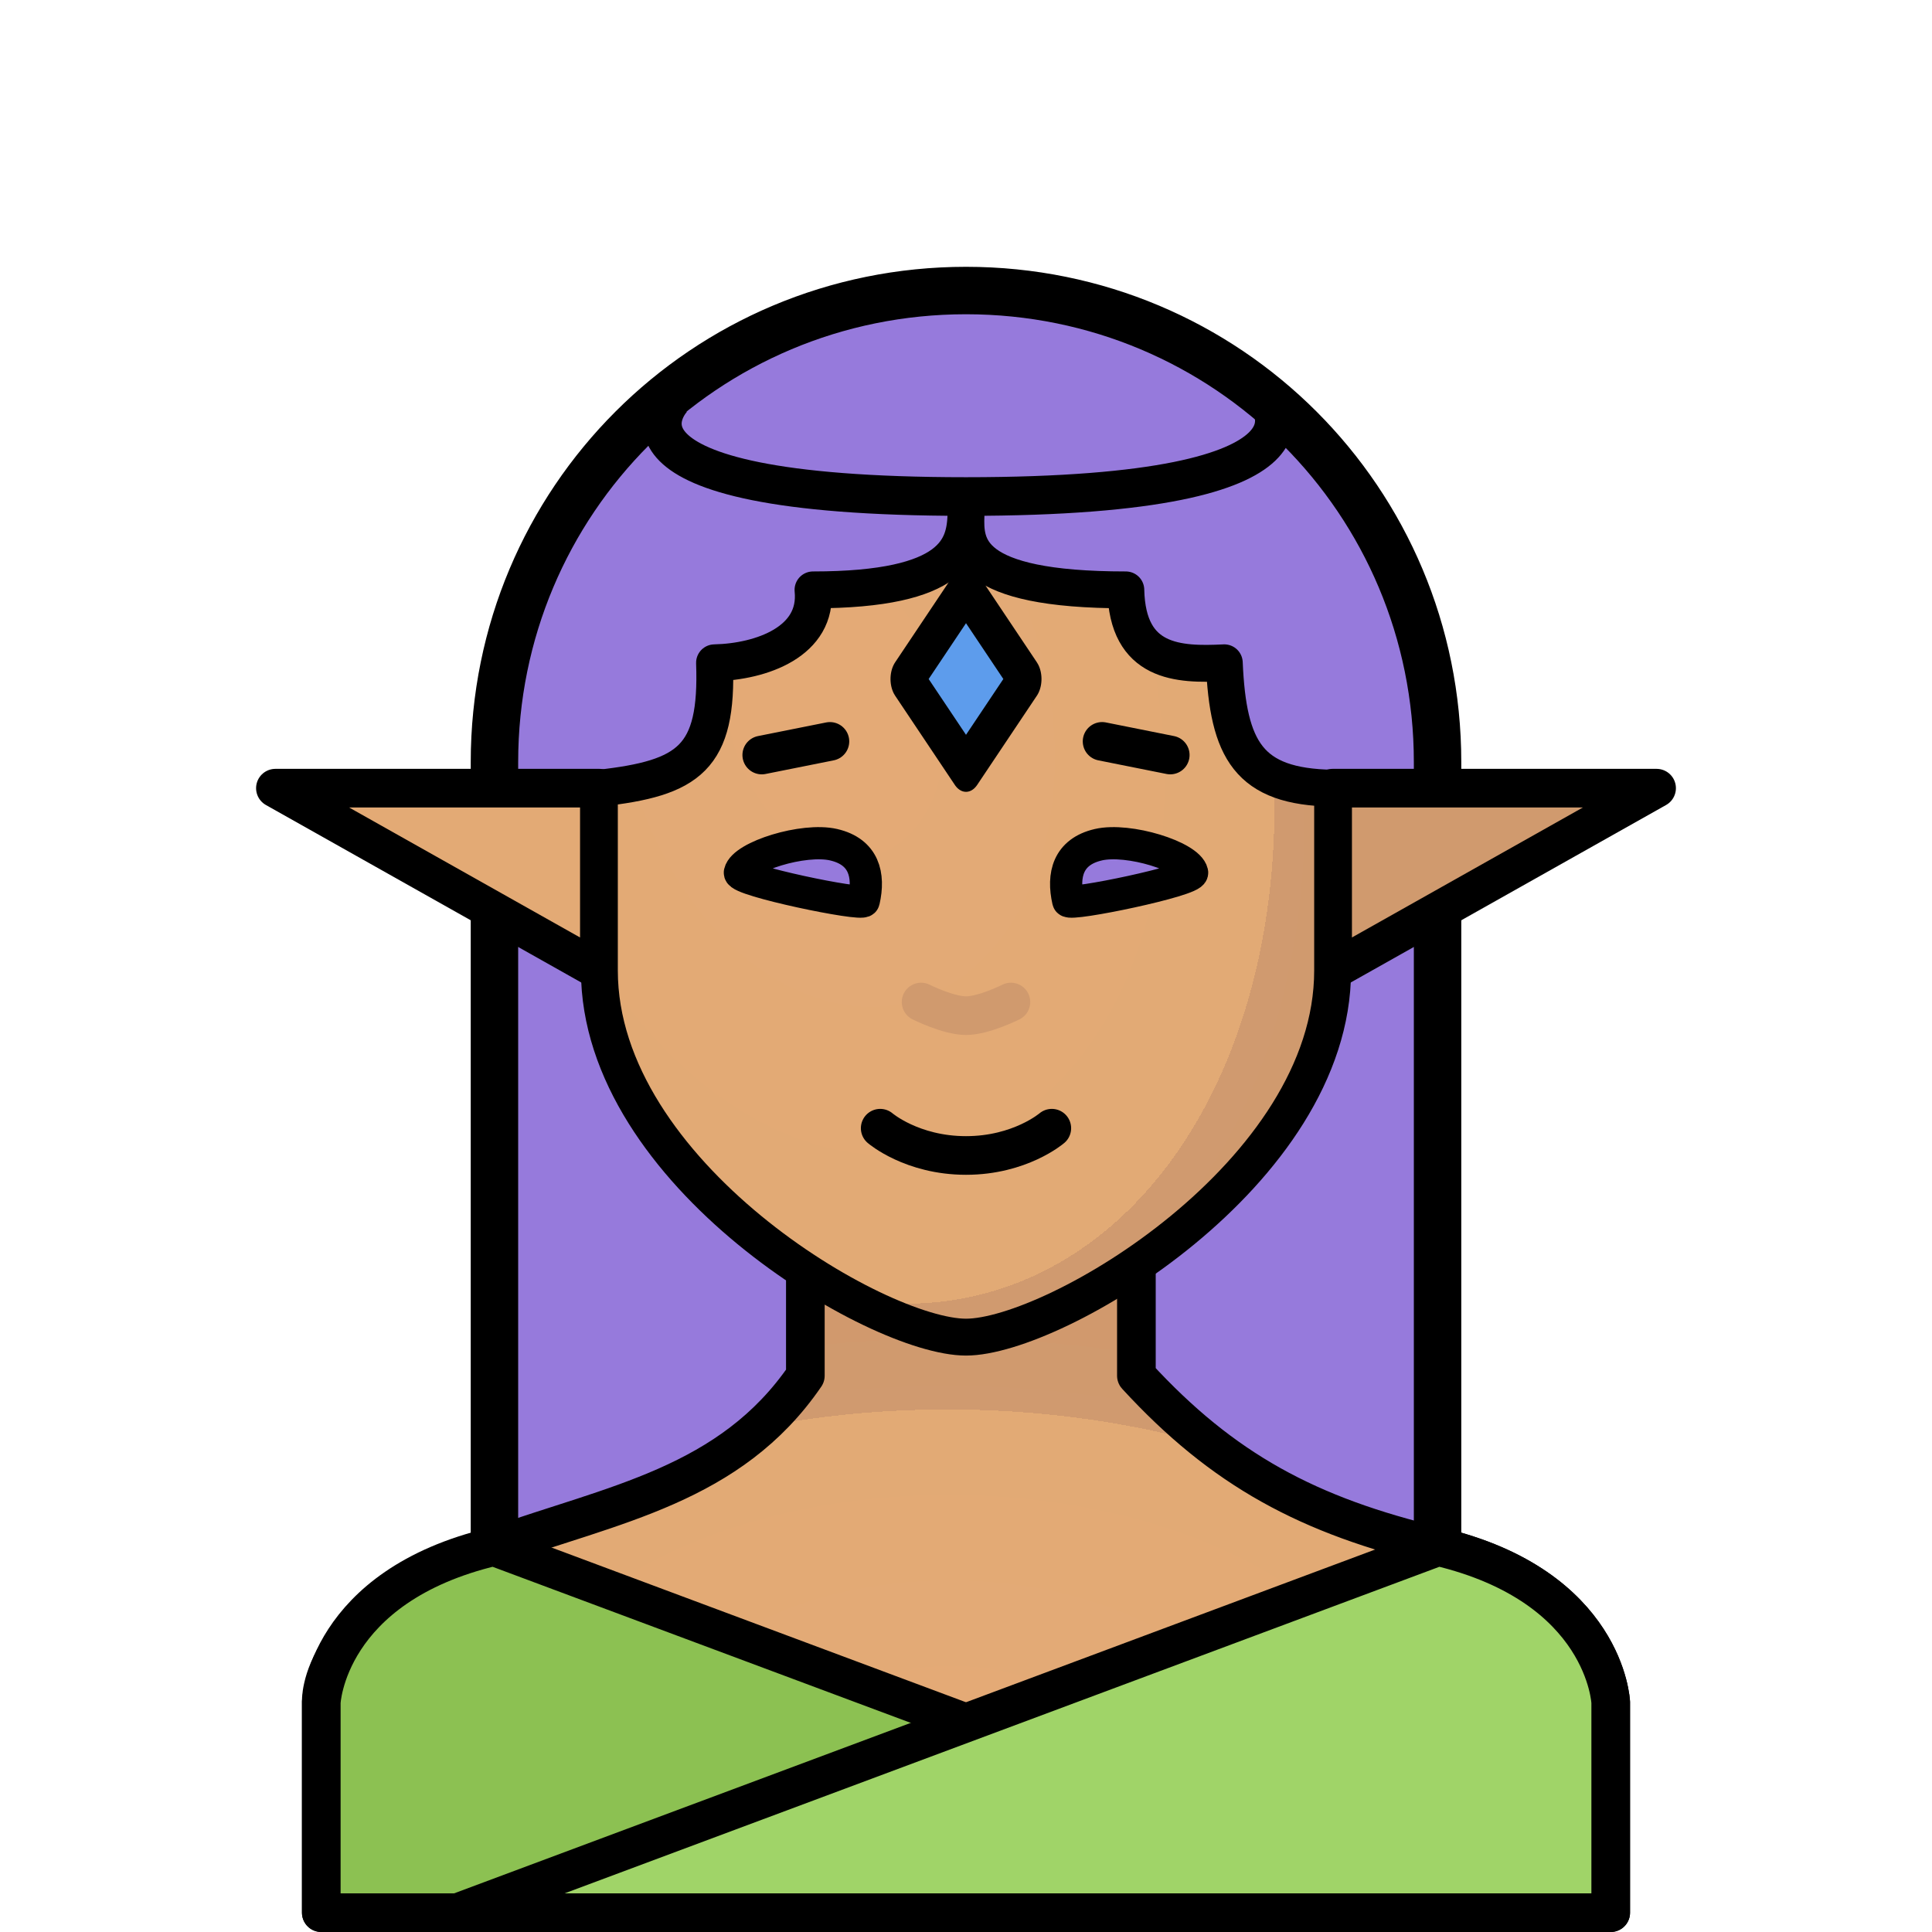
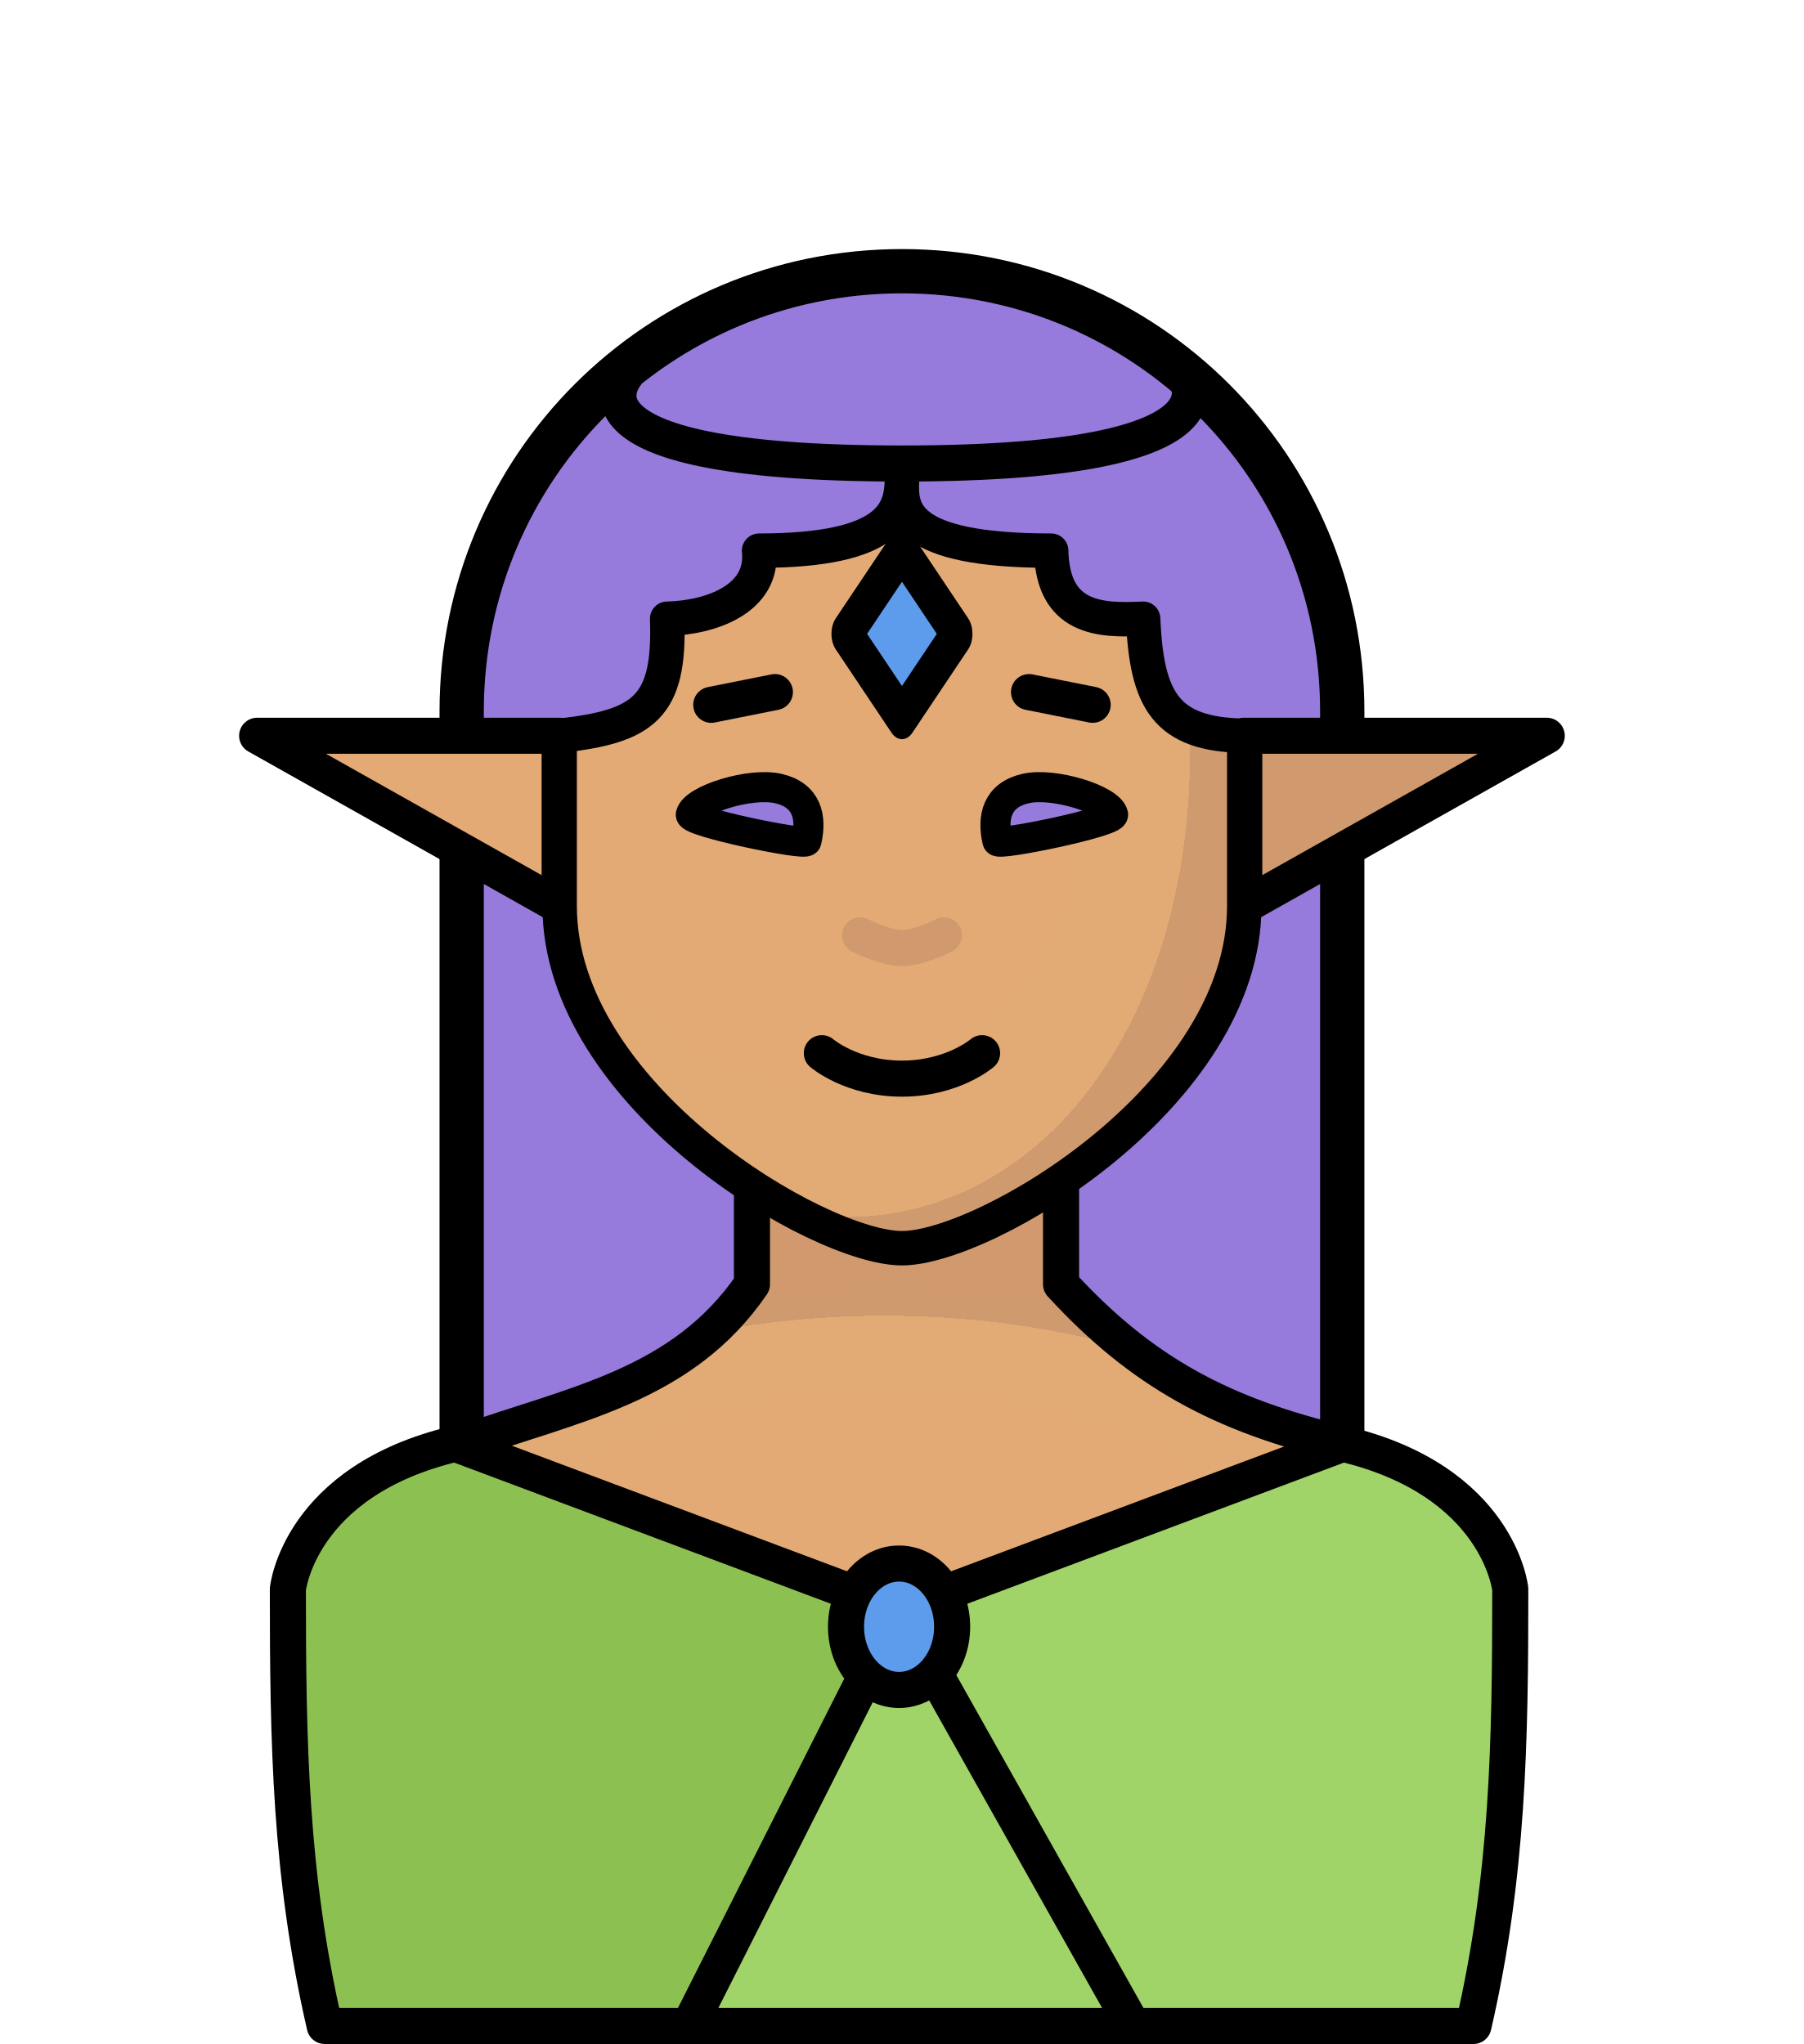
- <svg xmlns="http://www.w3.org/2000/svg" xmlns:xlink="http://www.w3.org/1999/xlink" id="svg3147" version="1.1" viewBox="0 0 150 150" height="150mm" width="150mm">
+ <svg xmlns="http://www.w3.org/2000/svg" xmlns:xlink="http://www.w3.org/1999/xlink" id="svg3147" version="1.1" viewBox="0 0 150 170" height="170mm" width="150mm">
  <defs id="defs3141">
    <pattern id="carreau-pt" patternTransform="translate(-2054.333,1959.279)" height="7.611" width="8.713" patternUnits="userSpaceOnUse">
      <rect y="6.2746067e-06" x="-2.2737368e-13" height="7.611" width="8.713" id="rect119919" style="fill:#800000;fill-opacity:1;stroke:none;stroke-width:1.086;stroke-linecap:round;stroke-linejoin:round;stroke-miterlimit:4;stroke-dasharray:none;stop-color:#000000" />
      <path id="path119921" d="M 3.075,7.611 V 0" style="fill:#800000;stroke:#c11a1a;stroke-width:1.81;stroke-linecap:butt;stroke-linejoin:miter;stroke-miterlimit:4;stroke-dasharray:none;stroke-opacity:1" />
      <path id="path119923" d="M 1.3287401e-5,4.79 H 8.713" style="fill:#c11a1a;fill-opacity:1;stroke:#c11a1a;stroke-width:1.81;stroke-linecap:butt;stroke-linejoin:miter;stroke-miterlimit:4;stroke-dasharray:none;stroke-opacity:1" />
    </pattern>
    <pattern id="pattern115842" patternTransform="translate(-1862,1832)" height="85" width="85" patternUnits="userSpaceOnUse">
      <rect y="0" x="3.4178149e-05" height="85" width="85" id="rect104700" style="fill:#800000;fill-opacity:1;stroke:none;stroke-width:11.339;stroke-linecap:round;stroke-linejoin:round;stroke-miterlimit:4;stroke-dasharray:none;stop-color:#000000" />
      <path id="path104779" d="M 30,85 V 1.0187008e-5" style="fill:#800000;stroke:#c11a1a;stroke-width:18.898;stroke-linecap:butt;stroke-linejoin:miter;stroke-miterlimit:4;stroke-dasharray:none;stroke-opacity:1" />
      <path id="path107256" d="M 0,53.5 H 85" style="fill:#c11a1a;fill-opacity:1;stroke:#c11a1a;stroke-width:18.898;stroke-linecap:butt;stroke-linejoin:miter;stroke-miterlimit:4;stroke-dasharray:none;stroke-opacity:1" />
    </pattern>
    <radialGradient xlink:href="#linearGradient228518" id="radialGradient23876-5-93-4" cx="-391.231" cy="602.332" fx="-391.231" fy="602.332" r="195.663" gradientTransform="matrix(0.3312309,0.00270806,-0.00156891,0.1918979,63.5177,446.6626)" gradientUnits="userSpaceOnUse" />
    <linearGradient id="linearGradient228518">
      <stop style="stop-color:#e4aa76;stop-opacity:1" offset="0" id="stop228510" />
      <stop id="stop228512" offset="0.707" style="stop-color:#e2aa75;stop-opacity:1" />
      <stop id="stop228514" offset="0.707" style="stop-color:#d09a6f;stop-opacity:1" />
      <stop style="stop-color:#d1996c;stop-opacity:1" offset="1" id="stop228516" />
    </linearGradient>
    <radialGradient xlink:href="#linearGradient228518" id="radialGradient1872-4-64-3" cx="-213.612" cy="144.489" fx="-213.612" fy="144.489" r="29.964" gradientTransform="matrix(1.544547,-0.2697189,0.4544362,2.159023,188.1109,110.7658)" gradientUnits="userSpaceOnUse" />
  </defs>
  <g id="layer1">
    <g transform="translate(141.0053,-425.2104)" style="mix-blend-mode:normal" id="g2892">
      <path d="m -66.005,447.767 c 20.283,0 36.612,16.329 36.612,36.612 v 74.301 h -73.223 v -74.301 c 0,-20.283 16.329,-36.612 36.612,-36.612 z" style="fill:#967adc;fill-opacity:1;stroke:#000000;stroke-width:3.683;stroke-linecap:round;stroke-linejoin:round;stop-color:#000000" id="rect1621-9-52-91-6" />
      <path style="fill:#e3aa75;fill-opacity:1;fill-rule:evenodd;stroke:#000000;stroke-width:3;stroke-linecap:round;stroke-linejoin:round;stroke-miterlimit:4;stroke-dasharray:none;stroke-opacity:1" d="m -119.623,486.404 25.153,14.157 v -14.157 z" id="path2574" />
-       <path id="rect8920-8-3-92" style="fill:url(#radialGradient23876-5-93-4);fill-opacity:1;stroke:#000000;stroke-width:3;stroke-linecap:round;stroke-linejoin:round;stroke-miterlimit:4;stroke-dasharray:none;stroke-opacity:1;stop-color:#000000" d="m -78.478,517.696 v 14.325 c -5.824,8.507 -14.888,9.956 -24.19,13.267 -13.88,4.94 -13.392,12.097 -13.392,12.097 v 16.325 h 100.111 v -16.325 c 0,0 -0.371,-9.014 -13.392,-12.097 -10.082,-2.387 -16.719,-5.952 -23.435,-13.267 v -14.325 z" />
+       <path id="rect8920-8-3-92" style="fill:url(#radialGradient23876-5-93-4);fill-opacity:1;stroke:#000000;stroke-width:3;stroke-linecap:round;stroke-linejoin:round;stroke-miterlimit:4;stroke-dasharray:none;stroke-opacity:1;stop-color:#000000" d="m -78.478,517.696 v 14.325 c -5.824,8.507 -14.888,9.956 -24.19,13.267 l 37.457,28.422 35.87,-28.422 C -39.423,542.902 -46.061,539.336 -52.776,532.021 v -14.325 z" />
      <path id="path2574-9" d="M -12.388,486.404 -37.541,500.561 v -14.157 z" style="fill:#d09a6e;fill-opacity:1;fill-rule:evenodd;stroke:#000000;stroke-width:3;stroke-linecap:round;stroke-linejoin:round;stroke-miterlimit:4;stroke-dasharray:none;stroke-opacity:1" />
      <path id="rect1621-9-52-91" style="fill:url(#radialGradient1872-4-64-3);fill-opacity:1;stroke:#000000;stroke-width:2.863;stroke-linecap:round;stroke-linejoin:round;stop-color:#000000" d="m -66.005,465.182 c -0.09,2.401 -0.011,5.827 12.408,5.827 0.127,5.704 4.058,5.839 7.645,5.661 0.295,6.78 1.87,9.629 8.411,9.734 v 14.157 c 0,15.769 -21.559,28.464 -28.464,28.464 -6.906,0 -28.464,-12.695 -28.464,-28.464 v -14.157 c 6.992,-0.781 9.208,-2.33 8.94,-9.734 3.651,-0.08 8.051,-1.653 7.645,-5.661 11.124,0 11.781,-3.362 11.879,-5.827 z" />
      <path style="fill:none;stroke:#000000;stroke-width:3;stroke-linecap:round;stroke-linejoin:miter;stroke-miterlimit:4;stroke-dasharray:none;stroke-opacity:1" d="m -72.667,512.804 c 0,0 2.461,2.117 6.662,2.117 4.201,0 6.662,-2.117 6.662,-2.117" id="path2252-47-2-4" />
      <path style="fill:none;fill-opacity:1;stroke:#d09a6e;stroke-width:3;stroke-linecap:round;stroke-linejoin:miter;stroke-miterlimit:4;stroke-dasharray:none;stroke-opacity:1" d="m -69.492,503.008 c 0,0 2.102,1.058 3.487,1.058 1.384,0 3.487,-1.058 3.487,-1.058" id="path2252-4-5-4-8" />
      <g id="g66903-6-0-58" transform="translate(130.4324,367.6996)">
        <path style="fill:none;stroke:#000000;stroke-width:3;stroke-linecap:round;stroke-linejoin:round;stroke-miterlimit:4;stroke-dasharray:none;stroke-opacity:1" d="m -185.872,115.072 5.292,1.058" id="path66722-4-3-2" />
        <path style="fill:none;stroke:#000000;stroke-width:3;stroke-linecap:round;stroke-linejoin:round;stroke-miterlimit:4;stroke-dasharray:none;stroke-opacity:1" d="m -212.295,116.131 5.292,-1.058" id="path66722-1-5-7-6" />
      </g>
      <path style="fill:none;fill-rule:evenodd;stroke:#000000;stroke-width:3;stroke-linecap:butt;stroke-linejoin:miter;stroke-miterlimit:4;stroke-dasharray:none;stroke-opacity:1" d="m -42.779,456.034 c 0,0 7.068,7.727 -23.226,7.727 -30.294,0 -22.74,-7.63 -22.74,-7.63" id="path2572" />
      <rect style="color:#000000;overflow:visible;fill:#5d9cec;fill-opacity:1;stroke:#000000;stroke-width:3.12;stroke-linecap:round;stroke-linejoin:round;stroke-miterlimit:4;stroke-dasharray:none;stop-color:#000000" id="rect2591" width="8.333" height="8.333" x="224.014" y="342.704" ry="0" transform="matrix(0.5561138,0.8311061,-0.5561138,0.8311061,0,0)" />
      <g transform="translate(171.6437,795.3729)" id="g117622-4" style="fill:#967adc;fill-opacity:1;stroke:#000000;stroke-width:2.5;stroke-miterlimit:4;stroke-dasharray:none;stroke-opacity:1">
        <path d="m -247.919,-304.578 c -2.352,-0.546 -7.003,0.919 -7.286,2.159 -0.134,0.614 9.528,2.616 9.619,2.204 0.46,-2.009 0.02,-3.817 -2.332,-4.362 z" style="opacity:1;fill:#967adc;fill-opacity:1;stroke:#000000;stroke-width:2.5;stroke-linecap:round;stroke-linejoin:round;stroke-miterlimit:4;stroke-dasharray:none;stroke-opacity:1;stop-color:#000000" id="path115124-2" />
        <path d="m -227.379,-304.578 c 2.352,-0.546 7.003,0.919 7.286,2.159 0.134,0.614 -9.528,2.616 -9.619,2.204 -0.46,-2.009 -0.02,-3.817 2.332,-4.362 z" style="fill:#967adc;fill-opacity:1;stroke:#000000;stroke-width:2.5;stroke-linecap:round;stroke-linejoin:round;stroke-miterlimit:4;stroke-dasharray:none;stroke-opacity:1;stop-color:#000000" id="path115124-0-8" />
      </g>
-       <path id="rect8920-8-3-92-6-9" style="fill:#8cc152;fill-opacity:1;stroke:#000000;stroke-width:3;stroke-linecap:round;stroke-linejoin:round;stroke-miterlimit:4;stroke-dasharray:none;stroke-opacity:1;stop-color:#000000" d="m -26.533,573.71 h -89.528 v -16.325 c 0,0 0.371,-9.014 13.392,-12.097 z" />
-       <path d="m -105.478,573.71 h 89.528 v -16.325 c 0,0 -0.371,-9.014 -13.392,-12.097 z" style="fill:#a0d468;fill-opacity:1;stroke:#000000;stroke-width:3;stroke-linecap:round;stroke-linejoin:round;stroke-miterlimit:4;stroke-dasharray:none;stroke-opacity:1;stop-color:#000000" id="rect8920-8-3-92-6" />
+       <path id="rect8920-8-3-92-6-6" style="mix-blend-mode:normal;fill:#8cc152;fill-opacity:1;stroke:#000000;stroke-width:3;stroke-linecap:round;stroke-linejoin:round;stroke-miterlimit:4;stroke-dasharray:none;stroke-opacity:1;stop-color:#000000" d="m -66.244,593.71 h -47.76 c -2.895,-12.556 -3.064,-23.646 -3.064,-36.325 0,0 0.9,-9.014 13.921,-12.097 l 36.903,13.832 z" />
+       <path d="m -83.707,593.71 h 65.222 c 2.895,-12.556 3.064,-23.646 3.064,-36.325 0,0 -0.9,-9.014 -13.921,-12.097 l -36.903,13.832 z" style="fill:#a0d468;fill-opacity:1;stroke:#000000;stroke-width:3;stroke-linecap:round;stroke-linejoin:round;stroke-miterlimit:4;stroke-dasharray:none;stroke-opacity:1;stop-color:#000000" id="rect8920-8-3-92-6" />
+       <path id="path893" d="m -66.244,559.12 19.442,34.59" style="fill:none;fill-rule:evenodd;stroke:#000000;stroke-width:3;stroke-linecap:round;stroke-linejoin:miter;stroke-miterlimit:4;stroke-dasharray:none;stroke-opacity:1" />
+       <ellipse ry="5.257" rx="4.412" cy="560.507" cx="-66.244" id="path895" style="color:#000000;overflow:visible;fill:#5d9cec;fill-opacity:1;stroke:#000000;stroke-width:3;stroke-linecap:round;stroke-linejoin:round;stroke-miterlimit:4;stroke-dasharray:none;stop-color:#000000" />
    </g>
  </g>
</svg>
